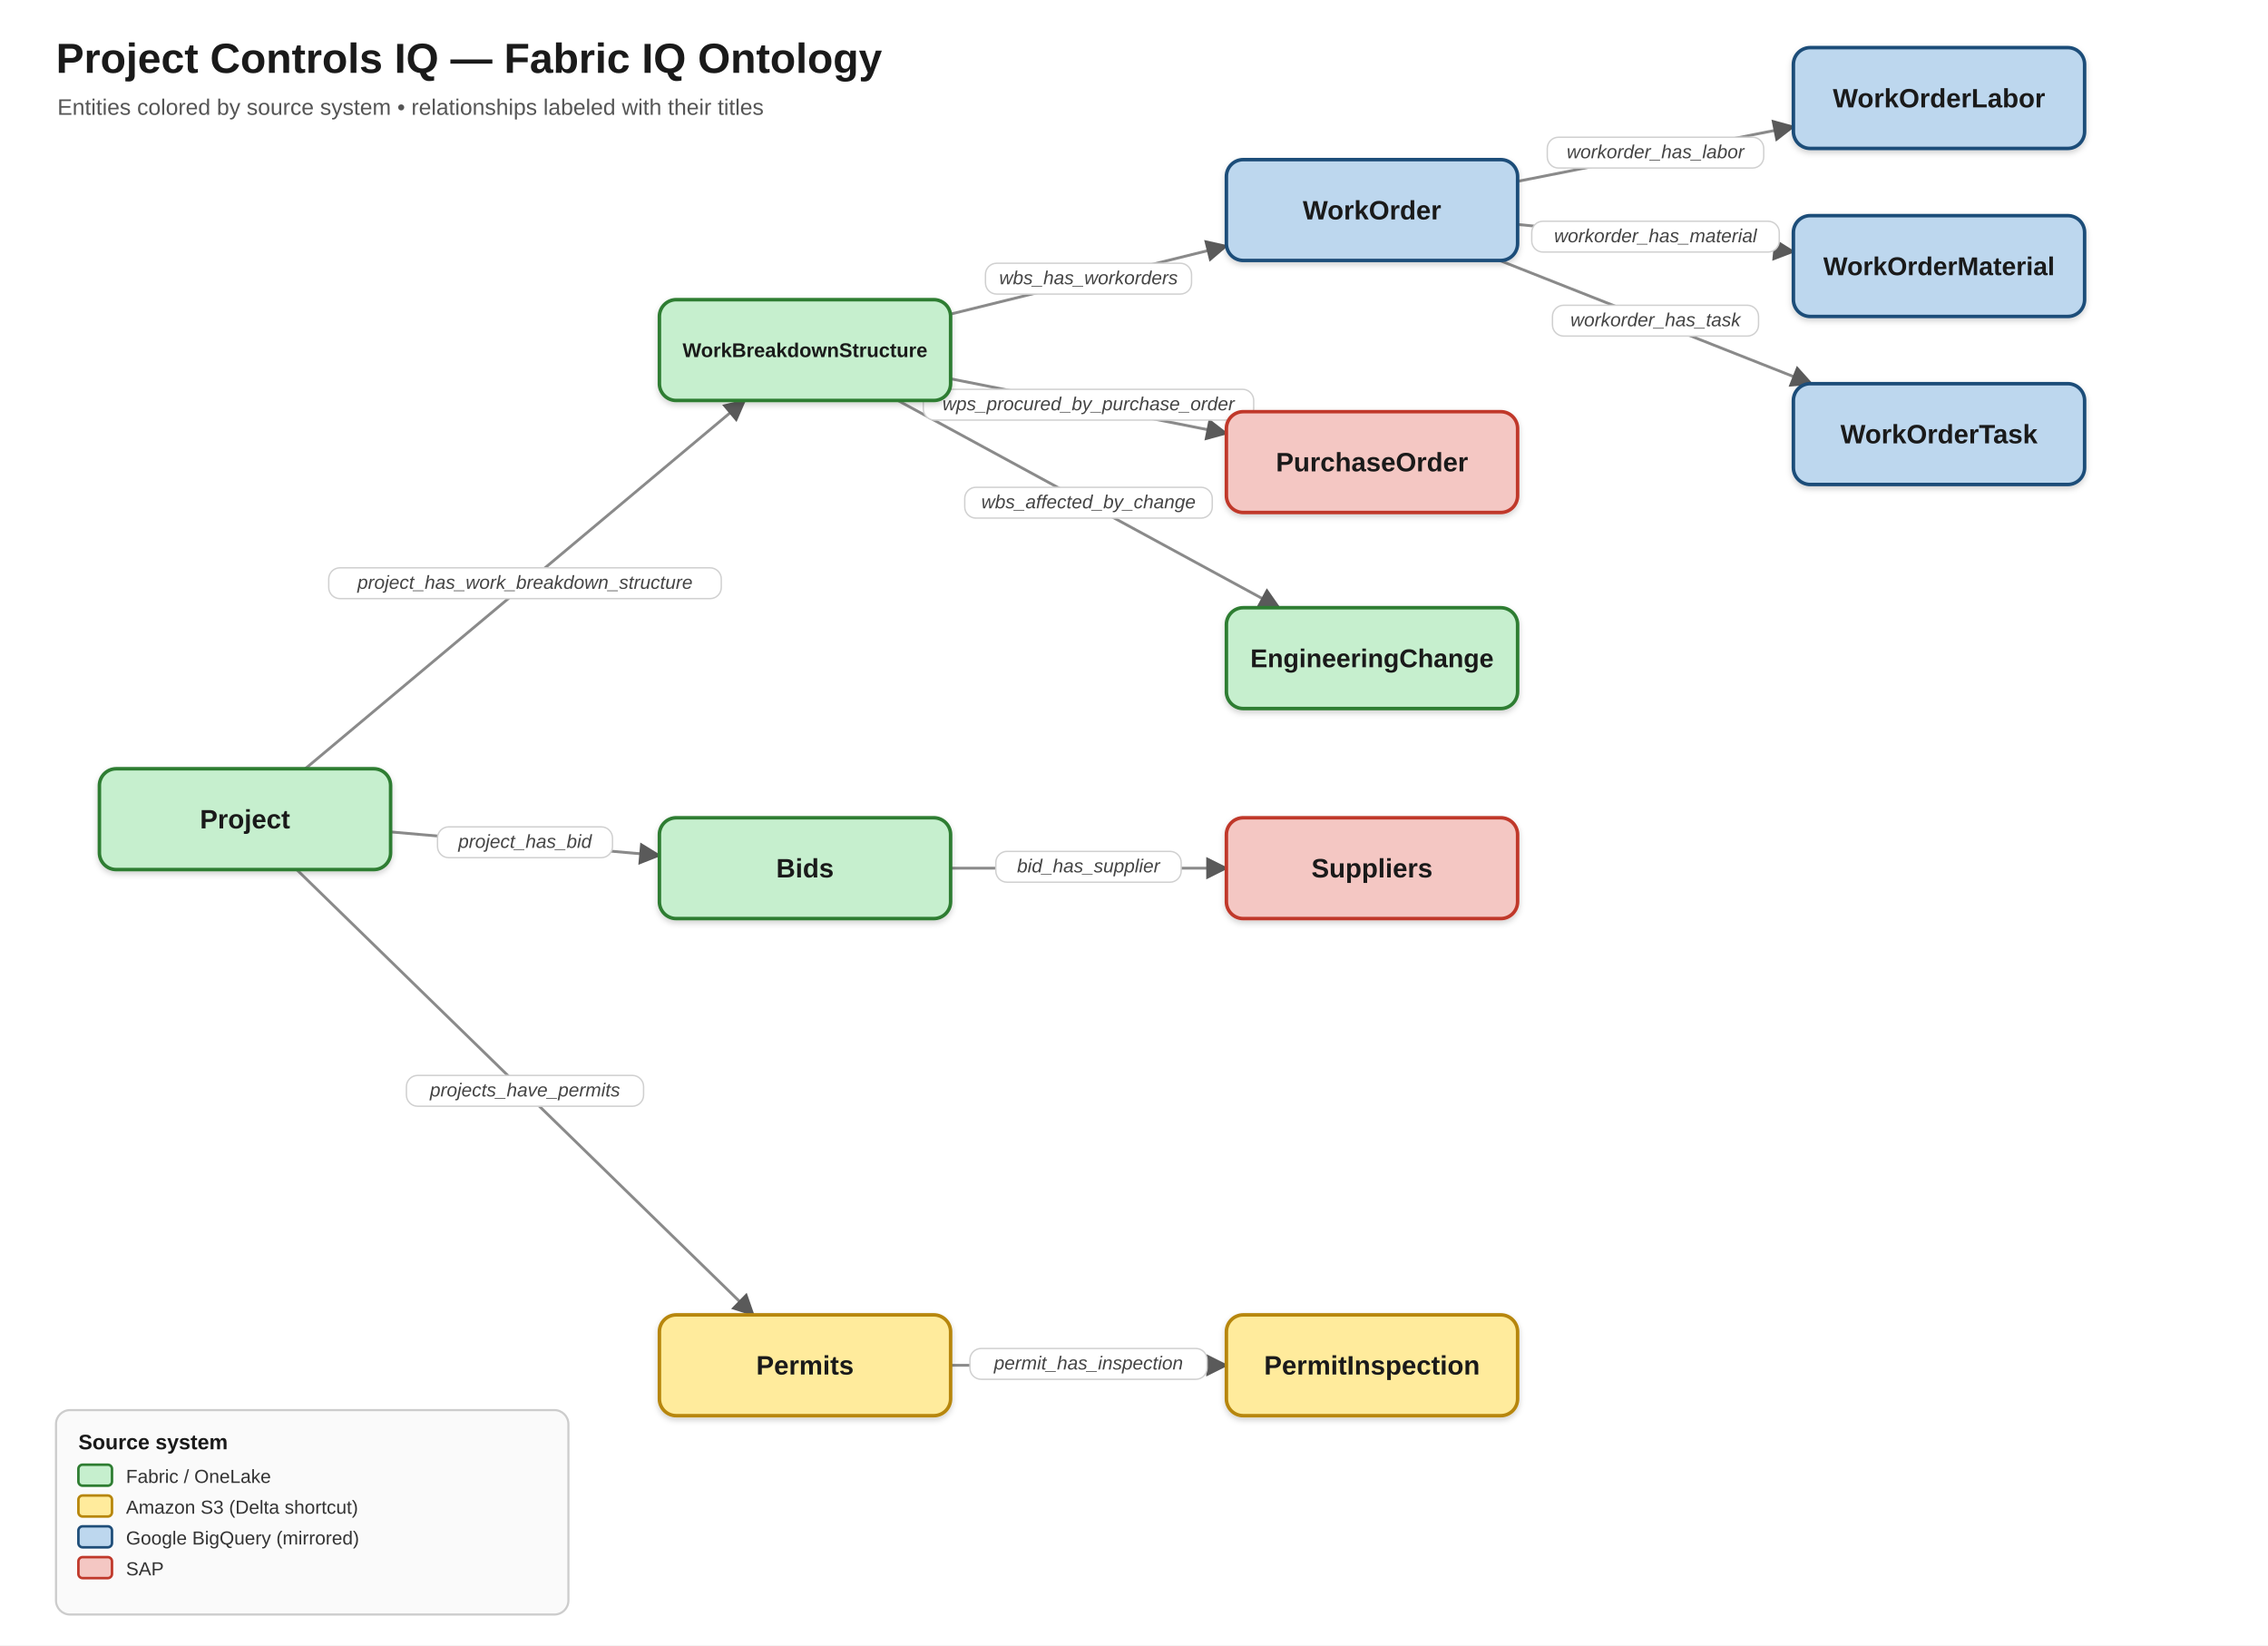
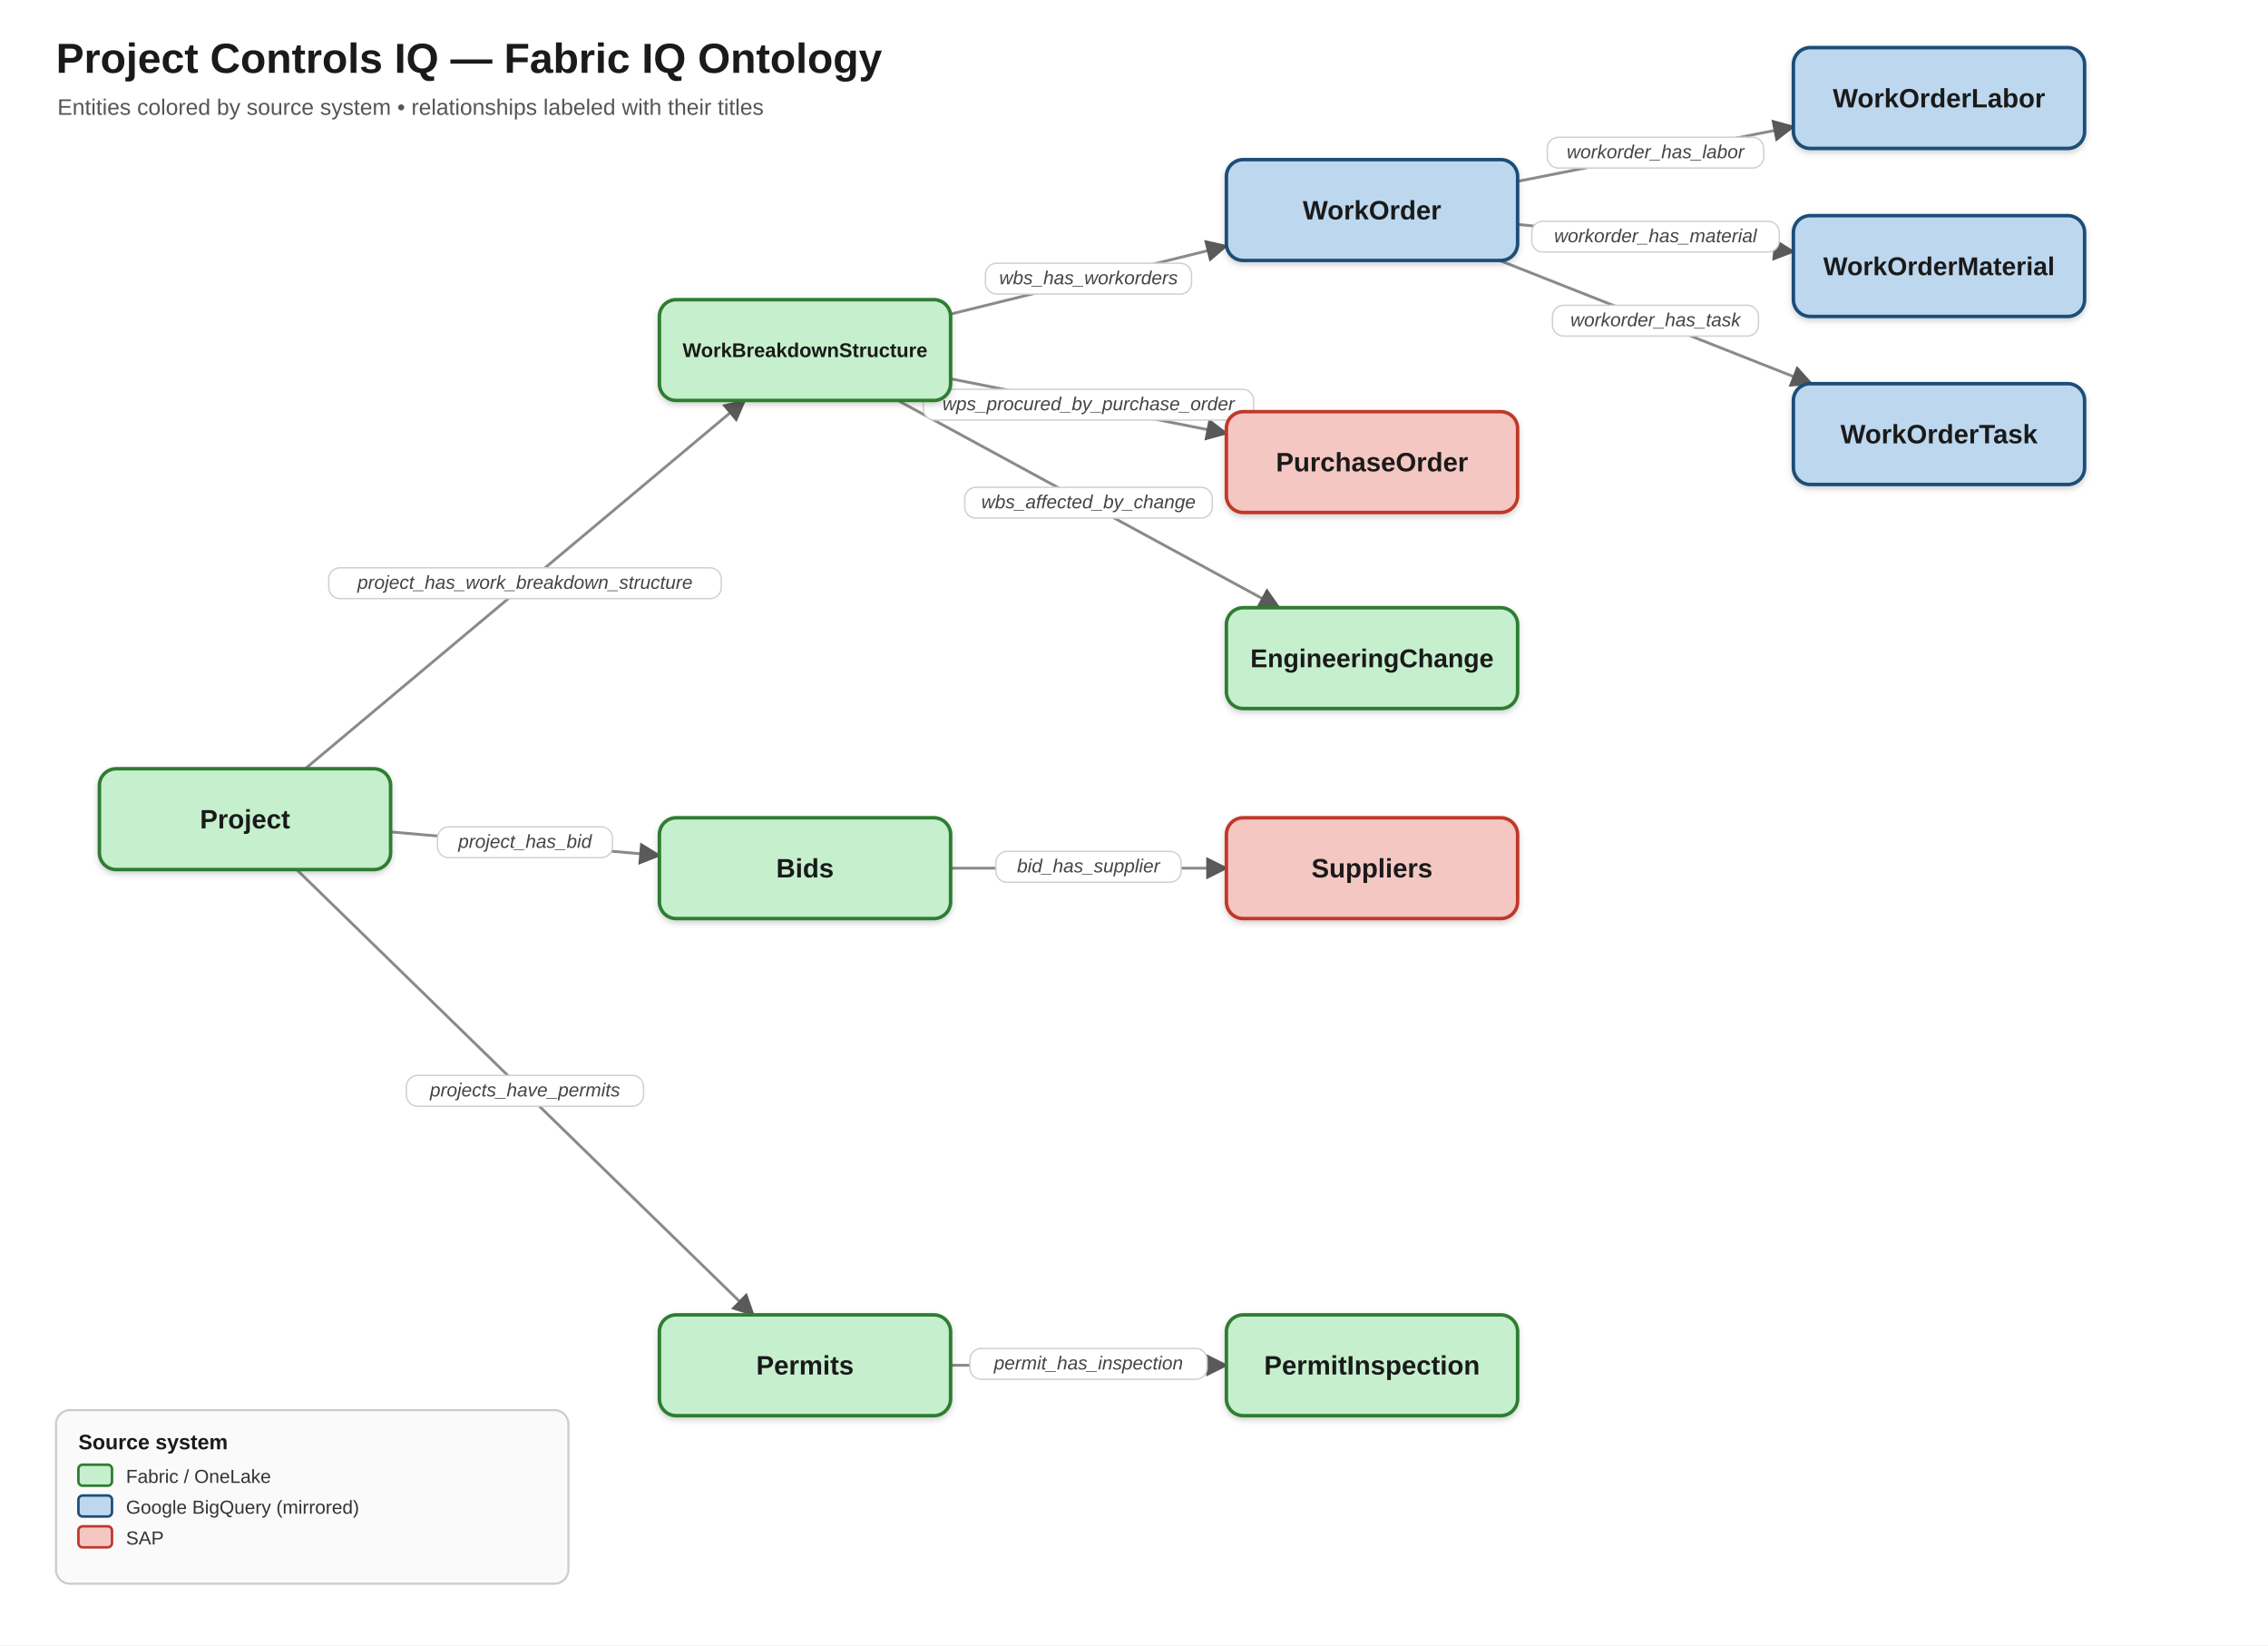
<svg xmlns="http://www.w3.org/2000/svg" width="1620" height="1175" viewBox="0 0 1620 1175" font-family="Segoe UI, Arial, sans-serif">
  <rect x="0" y="0" width="1620" height="1175" fill="#ffffff" />
  <defs>
    <marker id="arrow" viewBox="0 0 10 10" refX="9" refY="5" markerWidth="8" markerHeight="8" orient="auto-start-reverse">
      <path d="M0,0 L10,5 L0,10 z" fill="#5a5a5a" />
    </marker>
    <filter id="shadow" x="-20%" y="-20%" width="140%" height="140%">
      <feDropShadow dx="0" dy="2" stdDeviation="2.2" flood-color="#000" flood-opacity="0.18" />
    </filter>
  </defs>
  <text x="40" y="52" font-size="30" font-weight="700" fill="#1a1a1a">Project Controls IQ — Fabric IQ Ontology</text>
  <text x="41" y="82" font-size="16" fill="#555">Entities colored by source system • relationships labeled with their titles</text>
  <path d="M218.0,549.0 L532.0,286.0" fill="none" stroke="#8a8a8a" stroke-width="2" marker-end="url(#arrow)" />
  <path d="M279.0,594.1 L471.0,610.9" fill="none" stroke="#8a8a8a" stroke-width="2" marker-end="url(#arrow)" />
  <path d="M211.9,621.0 L538.1,939.0" fill="none" stroke="#8a8a8a" stroke-width="2" marker-end="url(#arrow)" />
  <path d="M679.0,224.3 L876.0,175.7" fill="none" stroke="#8a8a8a" stroke-width="2" marker-end="url(#arrow)" />
  <path d="M679.0,270.5 L876.0,309.5" fill="none" stroke="#8a8a8a" stroke-width="2" marker-end="url(#arrow)" />
  <path d="M641.3,286.0 L913.7,434.0" fill="none" stroke="#8a8a8a" stroke-width="2" marker-end="url(#arrow)" />
  <path d="M1084.0,129.5 L1281.0,90.5" fill="none" stroke="#8a8a8a" stroke-width="2" marker-end="url(#arrow)" />
  <path d="M1084.0,160.3 L1281.0,179.7" fill="none" stroke="#8a8a8a" stroke-width="2" marker-end="url(#arrow)" />
  <path d="M1071.1,186.0 L1293.9,274.0" fill="none" stroke="#8a8a8a" stroke-width="2" marker-end="url(#arrow)" />
  <path d="M679.0,620.0 L876.0,620.0" fill="none" stroke="#8a8a8a" stroke-width="2" marker-end="url(#arrow)" />
  <path d="M679.0,975.0 L876.0,975.0" fill="none" stroke="#8a8a8a" stroke-width="2" marker-end="url(#arrow)" />
  <g>
    <rect x="234.8" y="405.5" width="280.4" height="22" rx="8" fill="#ffffff" stroke="#d0d0d0" stroke-width="1" />
    <text x="375.0" y="420.5" font-size="13.5" font-style="italic" text-anchor="middle" fill="#444">project_has_work_breakdown_structure</text>
  </g>
  <g>
    <rect x="312.5" y="590.5" width="125.0" height="22" rx="8" fill="#ffffff" stroke="#d0d0d0" stroke-width="1" />
    <text x="375.0" y="605.5" font-size="13.5" font-style="italic" text-anchor="middle" fill="#444">project_has_bid</text>
  </g>
  <g>
    <rect x="290.3" y="768.0" width="169.4" height="22" rx="8" fill="#ffffff" stroke="#d0d0d0" stroke-width="1" />
    <text x="375.0" y="783.0" font-size="13.5" font-style="italic" text-anchor="middle" fill="#444">projects_have_permits</text>
  </g>
  <g>
    <rect x="703.9" y="188.0" width="147.2" height="22" rx="8" fill="#ffffff" stroke="#d0d0d0" stroke-width="1" />
    <text x="777.5" y="203.0" font-size="13.5" font-style="italic" text-anchor="middle" fill="#444">wbs_has_workorders</text>
  </g>
  <g>
    <rect x="659.5" y="278.0" width="236.0" height="22" rx="8" fill="#ffffff" stroke="#d0d0d0" stroke-width="1" />
    <text x="777.5" y="293.0" font-size="13.5" font-style="italic" text-anchor="middle" fill="#444">wps_procured_by_purchase_order</text>
  </g>
  <g>
    <rect x="689.1" y="348.0" width="176.8" height="22" rx="8" fill="#ffffff" stroke="#d0d0d0" stroke-width="1" />
    <text x="777.5" y="363.0" font-size="13.5" font-style="italic" text-anchor="middle" fill="#444">wbs_affected_by_change</text>
  </g>
  <g>
    <rect x="1105.2" y="98.0" width="154.6" height="22" rx="8" fill="#ffffff" stroke="#d0d0d0" stroke-width="1" />
    <text x="1182.5" y="113.0" font-size="13.5" font-style="italic" text-anchor="middle" fill="#444">workorder_has_labor</text>
  </g>
  <g>
    <rect x="1094.1" y="158.0" width="176.8" height="22" rx="8" fill="#ffffff" stroke="#d0d0d0" stroke-width="1" />
    <text x="1182.5" y="173.0" font-size="13.5" font-style="italic" text-anchor="middle" fill="#444">workorder_has_material</text>
  </g>
  <g>
    <rect x="1108.9" y="218.0" width="147.2" height="22" rx="8" fill="#ffffff" stroke="#d0d0d0" stroke-width="1" />
    <text x="1182.5" y="233.0" font-size="13.5" font-style="italic" text-anchor="middle" fill="#444">workorder_has_task</text>
  </g>
  <g>
    <rect x="711.3" y="608.0" width="132.4" height="22" rx="8" fill="#ffffff" stroke="#d0d0d0" stroke-width="1" />
    <text x="777.5" y="623.0" font-size="13.5" font-style="italic" text-anchor="middle" fill="#444">bid_has_supplier</text>
  </g>
  <g>
    <rect x="692.8" y="963.0" width="169.4" height="22" rx="8" fill="#ffffff" stroke="#d0d0d0" stroke-width="1" />
    <text x="777.5" y="978.0" font-size="13.5" font-style="italic" text-anchor="middle" fill="#444">permit_has_inspection</text>
  </g>
  <rect x="71.0" y="549.0" width="208" height="72" rx="12" fill="#C6EFCE" stroke="#2E7D32" stroke-width="2.5" filter="url(#shadow)" />
  <text x="175" y="591.6" font-size="19.0" font-weight="700" text-anchor="middle" fill="#1a1a1a">Project</text>
  <rect x="471.0" y="214.0" width="208" height="72" rx="12" fill="#C6EFCE" stroke="#2E7D32" stroke-width="2.5" filter="url(#shadow)" />
  <text x="575" y="255.0" font-size="14.2" font-weight="700" text-anchor="middle" fill="#1a1a1a">WorkBreakdownStructure</text>
  <rect x="471.0" y="584.0" width="208" height="72" rx="12" fill="#C6EFCE" stroke="#2E7D32" stroke-width="2.5" filter="url(#shadow)" />
  <text x="575" y="626.6" font-size="19.0" font-weight="700" text-anchor="middle" fill="#1a1a1a">Bids</text>
-   <rect x="471.0" y="939.0" width="208" height="72" rx="12" fill="#FFEB9C" stroke="#B7860B" stroke-width="2.5" filter="url(#shadow)" />
+   <rect x="471.0" y="939.0" width="208" height="72" rx="12" fill="#C6EFCE" stroke="#2E7D32" stroke-width="2.5" filter="url(#shadow)" />
  <text x="575" y="981.6" font-size="19.0" font-weight="700" text-anchor="middle" fill="#1a1a1a">Permits</text>
  <rect x="876.0" y="114.0" width="208" height="72" rx="12" fill="#BDD7EE" stroke="#1F4E79" stroke-width="2.5" filter="url(#shadow)" />
  <text x="980" y="156.7" font-size="19.0" font-weight="700" text-anchor="middle" fill="#1a1a1a">WorkOrder</text>
  <rect x="876.0" y="294.0" width="208" height="72" rx="12" fill="#F4C7C3" stroke="#C0392B" stroke-width="2.5" filter="url(#shadow)" />
  <text x="980" y="336.6" font-size="19.0" font-weight="700" text-anchor="middle" fill="#1a1a1a">PurchaseOrder</text>
  <rect x="876.0" y="434.0" width="208" height="72" rx="12" fill="#C6EFCE" stroke="#2E7D32" stroke-width="2.5" filter="url(#shadow)" />
  <text x="980" y="476.5" font-size="18.4" font-weight="700" text-anchor="middle" fill="#1a1a1a">EngineeringChange</text>
  <rect x="876.0" y="584.0" width="208" height="72" rx="12" fill="#F4C7C3" stroke="#C0392B" stroke-width="2.5" filter="url(#shadow)" />
  <text x="980" y="626.6" font-size="19.0" font-weight="700" text-anchor="middle" fill="#1a1a1a">Suppliers</text>
-   <rect x="876.0" y="939.0" width="208" height="72" rx="12" fill="#FFEB9C" stroke="#B7860B" stroke-width="2.5" filter="url(#shadow)" />
+   <rect x="876.0" y="939.0" width="208" height="72" rx="12" fill="#C6EFCE" stroke="#2E7D32" stroke-width="2.5" filter="url(#shadow)" />
  <text x="980" y="981.6" font-size="19.0" font-weight="700" text-anchor="middle" fill="#1a1a1a">PermitInspection</text>
  <rect x="1281.0" y="34.0" width="208" height="72" rx="12" fill="#BDD7EE" stroke="#1F4E79" stroke-width="2.5" filter="url(#shadow)" />
  <text x="1385" y="76.7" font-size="19.0" font-weight="700" text-anchor="middle" fill="#1a1a1a">WorkOrderLabor</text>
  <rect x="1281.0" y="154.0" width="208" height="72" rx="12" fill="#BDD7EE" stroke="#1F4E79" stroke-width="2.5" filter="url(#shadow)" />
  <text x="1385" y="196.5" font-size="18.4" font-weight="700" text-anchor="middle" fill="#1a1a1a">WorkOrderMaterial</text>
  <rect x="1281.0" y="274.0" width="208" height="72" rx="12" fill="#BDD7EE" stroke="#1F4E79" stroke-width="2.5" filter="url(#shadow)" />
  <text x="1385" y="316.6" font-size="19.0" font-weight="700" text-anchor="middle" fill="#1a1a1a">WorkOrderTask</text>
-   <rect x="40" y="1007" width="366" height="146" rx="10" fill="#fafafa" stroke="#cccccc" stroke-width="1.5" />
+   <rect x="40" y="1007" width="366" height="124" rx="10" fill="#fafafa" stroke="#cccccc" stroke-width="1.5" />
  <text x="56" y="1035" font-size="15" font-weight="700" fill="#1a1a1a">Source system</text>
  <rect x="56" y="1046" width="24" height="15" rx="3" fill="#C6EFCE" stroke="#2E7D32" stroke-width="1.8" />
  <text x="90" y="1059" font-size="13.5" fill="#333">Fabric / OneLake</text>
-   <rect x="56" y="1068" width="24" height="15" rx="3" fill="#FFEB9C" stroke="#B7860B" stroke-width="1.8" />
-   <text x="90" y="1081" font-size="13.5" fill="#333">Amazon S3 (Delta shortcut)</text>
-   <rect x="56" y="1090" width="24" height="15" rx="3" fill="#BDD7EE" stroke="#1F4E79" stroke-width="1.8" />
-   <text x="90" y="1103" font-size="13.5" fill="#333">Google BigQuery (mirrored)</text>
-   <rect x="56" y="1112" width="24" height="15" rx="3" fill="#F4C7C3" stroke="#C0392B" stroke-width="1.8" />
-   <text x="90" y="1125" font-size="13.5" fill="#333">SAP</text>
+   <rect x="56" y="1068" width="24" height="15" rx="3" fill="#BDD7EE" stroke="#1F4E79" stroke-width="1.8" />
+   <text x="90" y="1081" font-size="13.5" fill="#333">Google BigQuery (mirrored)</text>
+   <rect x="56" y="1090" width="24" height="15" rx="3" fill="#F4C7C3" stroke="#C0392B" stroke-width="1.8" />
+   <text x="90" y="1103" font-size="13.5" fill="#333">SAP</text>
</svg>
